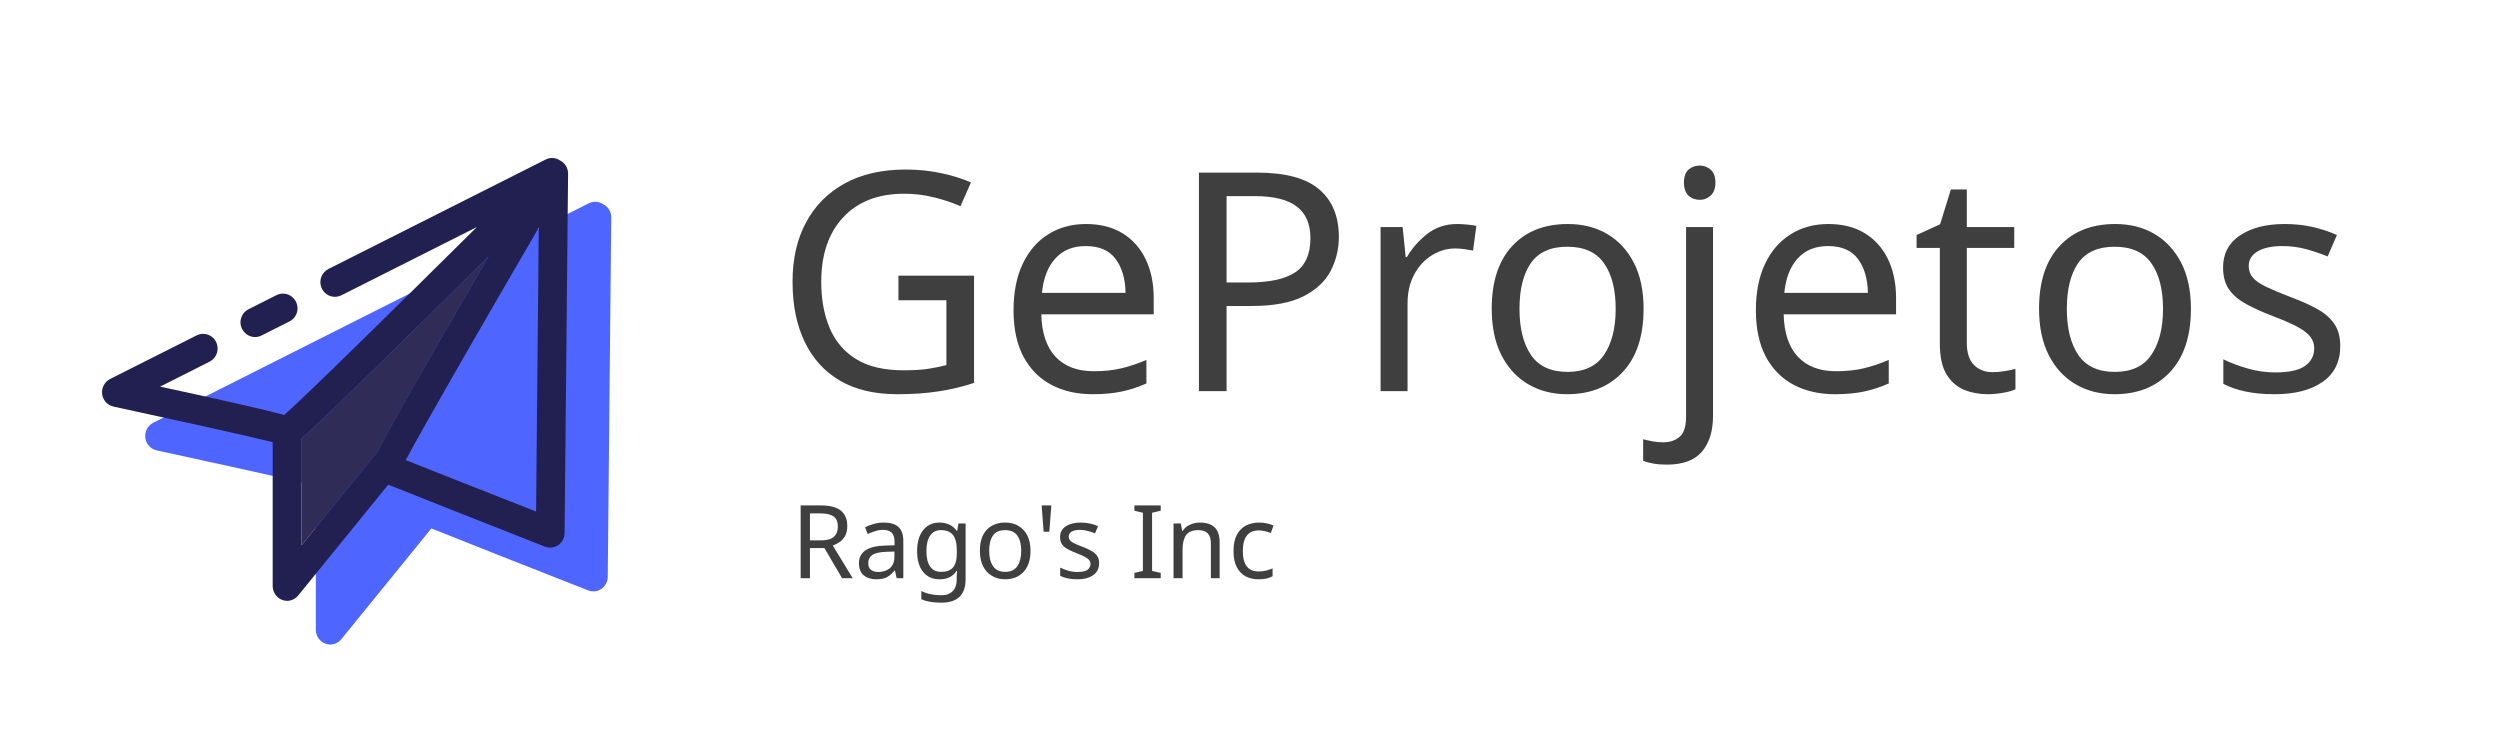
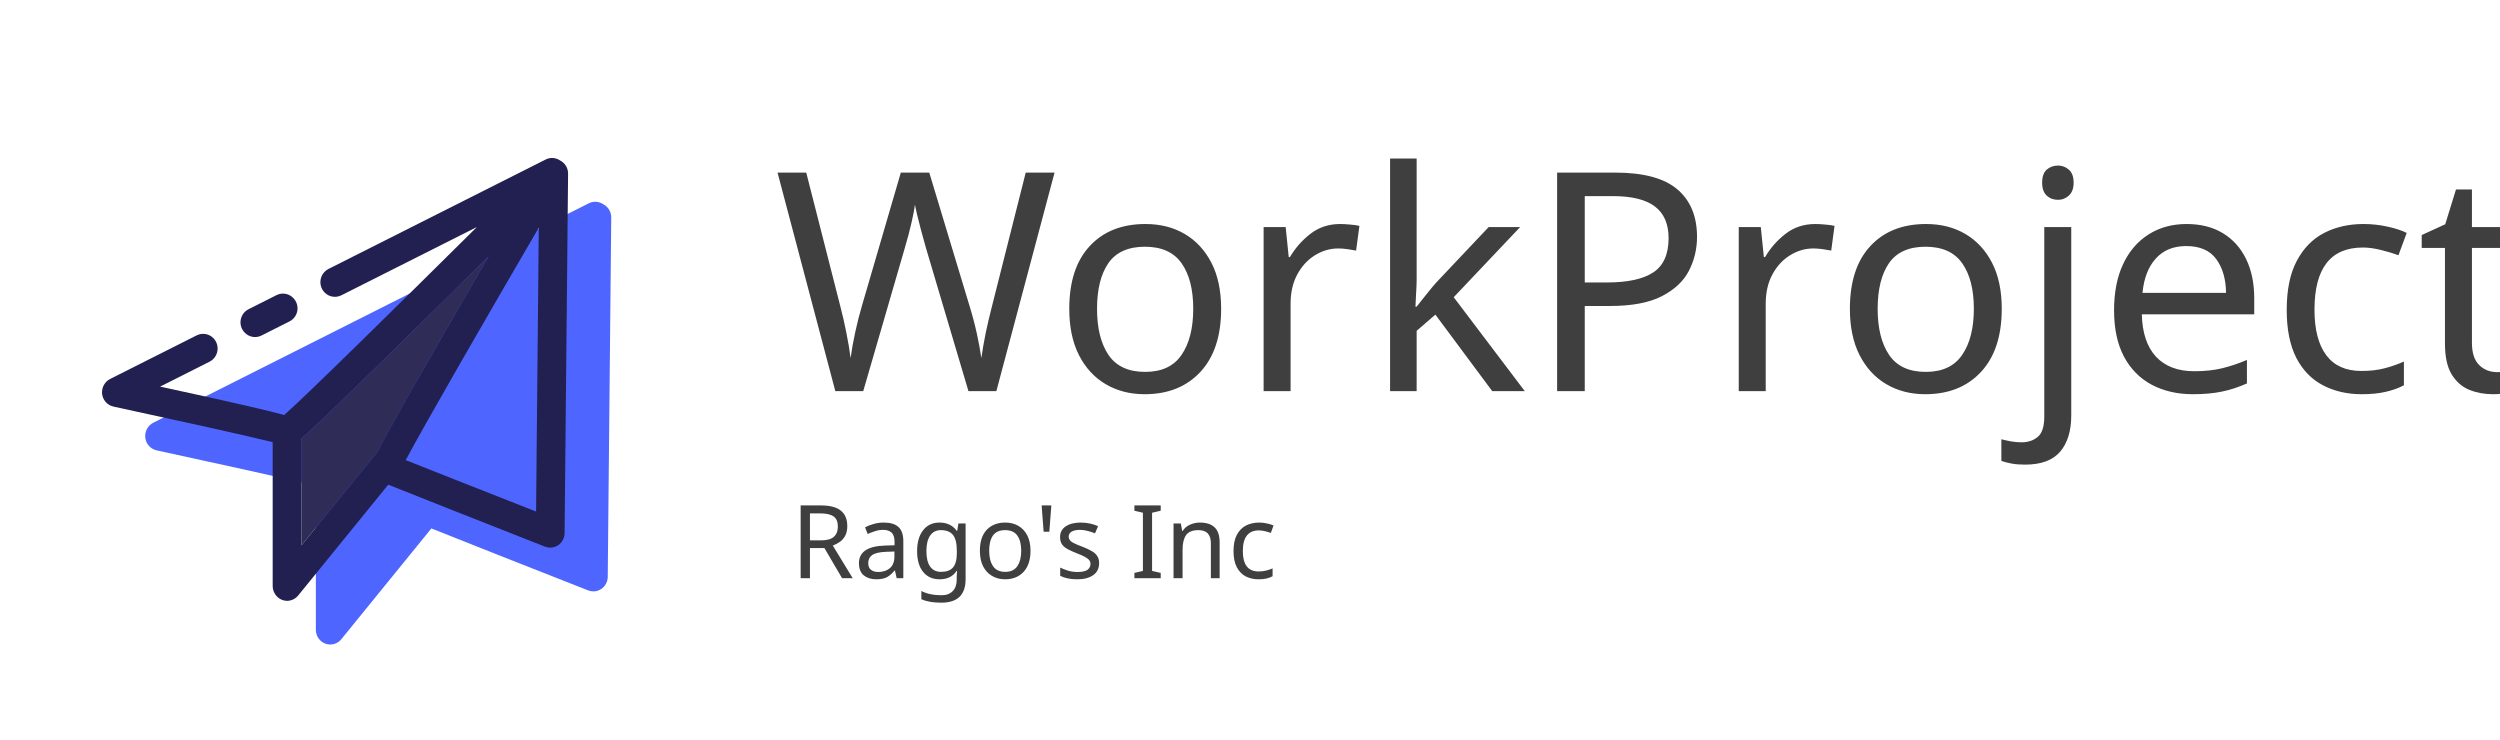
<svg xmlns="http://www.w3.org/2000/svg" width="294" height="87" viewBox="0 0 294 87">
  <defs>
    <clipPath id="clip-LogoMarca_-_5">
      <rect width="294" height="87" />
    </clipPath>
  </defs>
  <g id="LogoMarca_-_5" data-name="LogoMarca - 5" clip-path="url(#clip-LogoMarca_-_5)">
    <g id="Grupo_7" data-name="Grupo 7" transform="translate(-78 -181)">
      <g id="paper-plane" transform="translate(90 193.957)">
        <g id="Grupo_2" data-name="Grupo 2" transform="translate(0 5.622)">
          <path id="Caminho_1" data-name="Caminho 1" d="M75.289,27.641a1.663,1.663,0,0,0-1.67-.1L22.392,53.35a1.751,1.751,0,0,0-.934,1.771A1.716,1.716,0,0,0,22.794,56.6c6.08,1.311,15.526,3.385,18.72,4.183V77.7a1.733,1.733,0,0,0,1.122,1.632,1.626,1.626,0,0,0,.573.1,1.708,1.708,0,0,0,1.3-.625L55.1,65.779c2.852,1.155,11.253,4.462,18.446,7.291a1.847,1.847,0,0,0,.608.113,1.669,1.669,0,0,0,.95-.3,1.742,1.742,0,0,0,.737-1.415l.411-42.269A1.726,1.726,0,0,0,75.289,27.641ZM43.475,57.768a1.4,1.4,0,0,1,.489.182A5.182,5.182,0,0,0,43.475,57.768Z" transform="translate(-16.37 -22.215)" fill="#4e66ff" />
          <g id="XMLID_13_">
            <g id="Grupo_1" data-name="Grupo 1">
              <path id="Caminho_2" data-name="Caminho 2" d="M121.1,54.445c-1.19,2.057-2.467,4.253-3.734,6.449-5.729,9.921-8.246,14.356-9.308,16.508L99.079,88.443V75.875c.283-.234.573-.494.89-.781.839-.781,2.055-1.927,3.605-3.428,2.6-2.509,6.208-6.032,10.7-10.476C116.625,58.88,118.963,56.563,121.1,54.445Z" transform="translate(-75.628 -42.889)" fill="#302c58" />
              <path id="Caminho_3" data-name="Caminho 3" d="M75,73.518l-.025-.026a1.672,1.672,0,0,0-1.946-.322l-3.306,1.666a1.724,1.724,0,0,0-.443,2.742l.025.025a1.673,1.673,0,0,0,1.946.323l3.306-1.666A1.722,1.722,0,0,0,75,73.518Z" transform="translate(-52.505 -57.045)" fill="#222051" />
              <path id="Caminho_4" data-name="Caminho 4" d="M53.842,5.9a1.663,1.663,0,0,0-1.67-.1L26.625,18.673a1.741,1.741,0,0,0-.447,2.771h0a1.691,1.691,0,0,0,1.966.326L44.08,13.742C34.471,23.272,24,33.574,21.421,35.849c-1.7-.477-5.524-1.38-14.592-3.342l5.817-2.93a1.74,1.74,0,0,0,.446-2.769h0a1.687,1.687,0,0,0-1.964-.325L.945,31.612a1.752,1.752,0,0,0-.934,1.771,1.716,1.716,0,0,0,1.336,1.475c6.08,1.311,15.526,3.385,18.72,4.183V55.927a1.77,1.77,0,0,0,1.061,1.648,1.647,1.647,0,0,0,.634.128,1.707,1.707,0,0,0,1.3-.625L33.658,44.042C36.51,45.2,44.911,48.5,52.1,51.333a1.848,1.848,0,0,0,.608.113,1.677,1.677,0,0,0,.951-.3,1.742,1.742,0,0,0,.737-1.415l.411-42.269A1.728,1.728,0,0,0,53.842,5.9ZM32.425,40.135,23.451,51.176V38.608c.283-.234.573-.494.89-.781.839-.781,2.055-1.927,3.605-3.428,2.6-2.509,6.208-6.032,10.7-10.476C41,21.614,43.335,19.3,45.467,17.178c-1.19,2.057-2.467,4.253-3.734,6.449C36,33.548,33.487,37.983,32.425,40.135ZM51.042,47.2c-5.575-2.187-12.323-4.851-15.329-6.05,2.295-4.305,9.608-16.977,15.646-27.332Z" transform="translate(0 -5.622)" fill="#222051" />
              <path id="Caminho_5" data-name="Caminho 5" d="M93.562,134.275a1.388,1.388,0,0,0-.488-.182C93.288,134.163,93.442,134.223,93.562,134.275Z" transform="translate(-71.044 -103.685)" fill="#222051" />
            </g>
          </g>
        </g>
      </g>
      <g id="Grupo_5" data-name="Grupo 5" transform="translate(0 13)">
-         <text id="GeProjetos" transform="translate(169 214)" fill="#3f3f3f" font-size="36" font-family="FredokaOne-Regular, Fredoka One">
-           <tspan x="0" y="0">GeProjetos</tspan>
+         <text id="WorkProjects" transform="translate(169 214)" fill="#3f3f3f" font-size="36" font-family="FredokaOne-Regular, Fredoka One">
+           <tspan x="0" y="0">WorkProjects</tspan>
        </text>
        <text id="Rago_s_Inc" data-name="Rago's Inc" transform="translate(171 236)" fill="#3f3f3f" font-size="12" font-family="FredokaOne-Regular, Fredoka One">
          <tspan x="0" y="0">Rago's Inc</tspan>
        </text>
      </g>
    </g>
  </g>
</svg>
